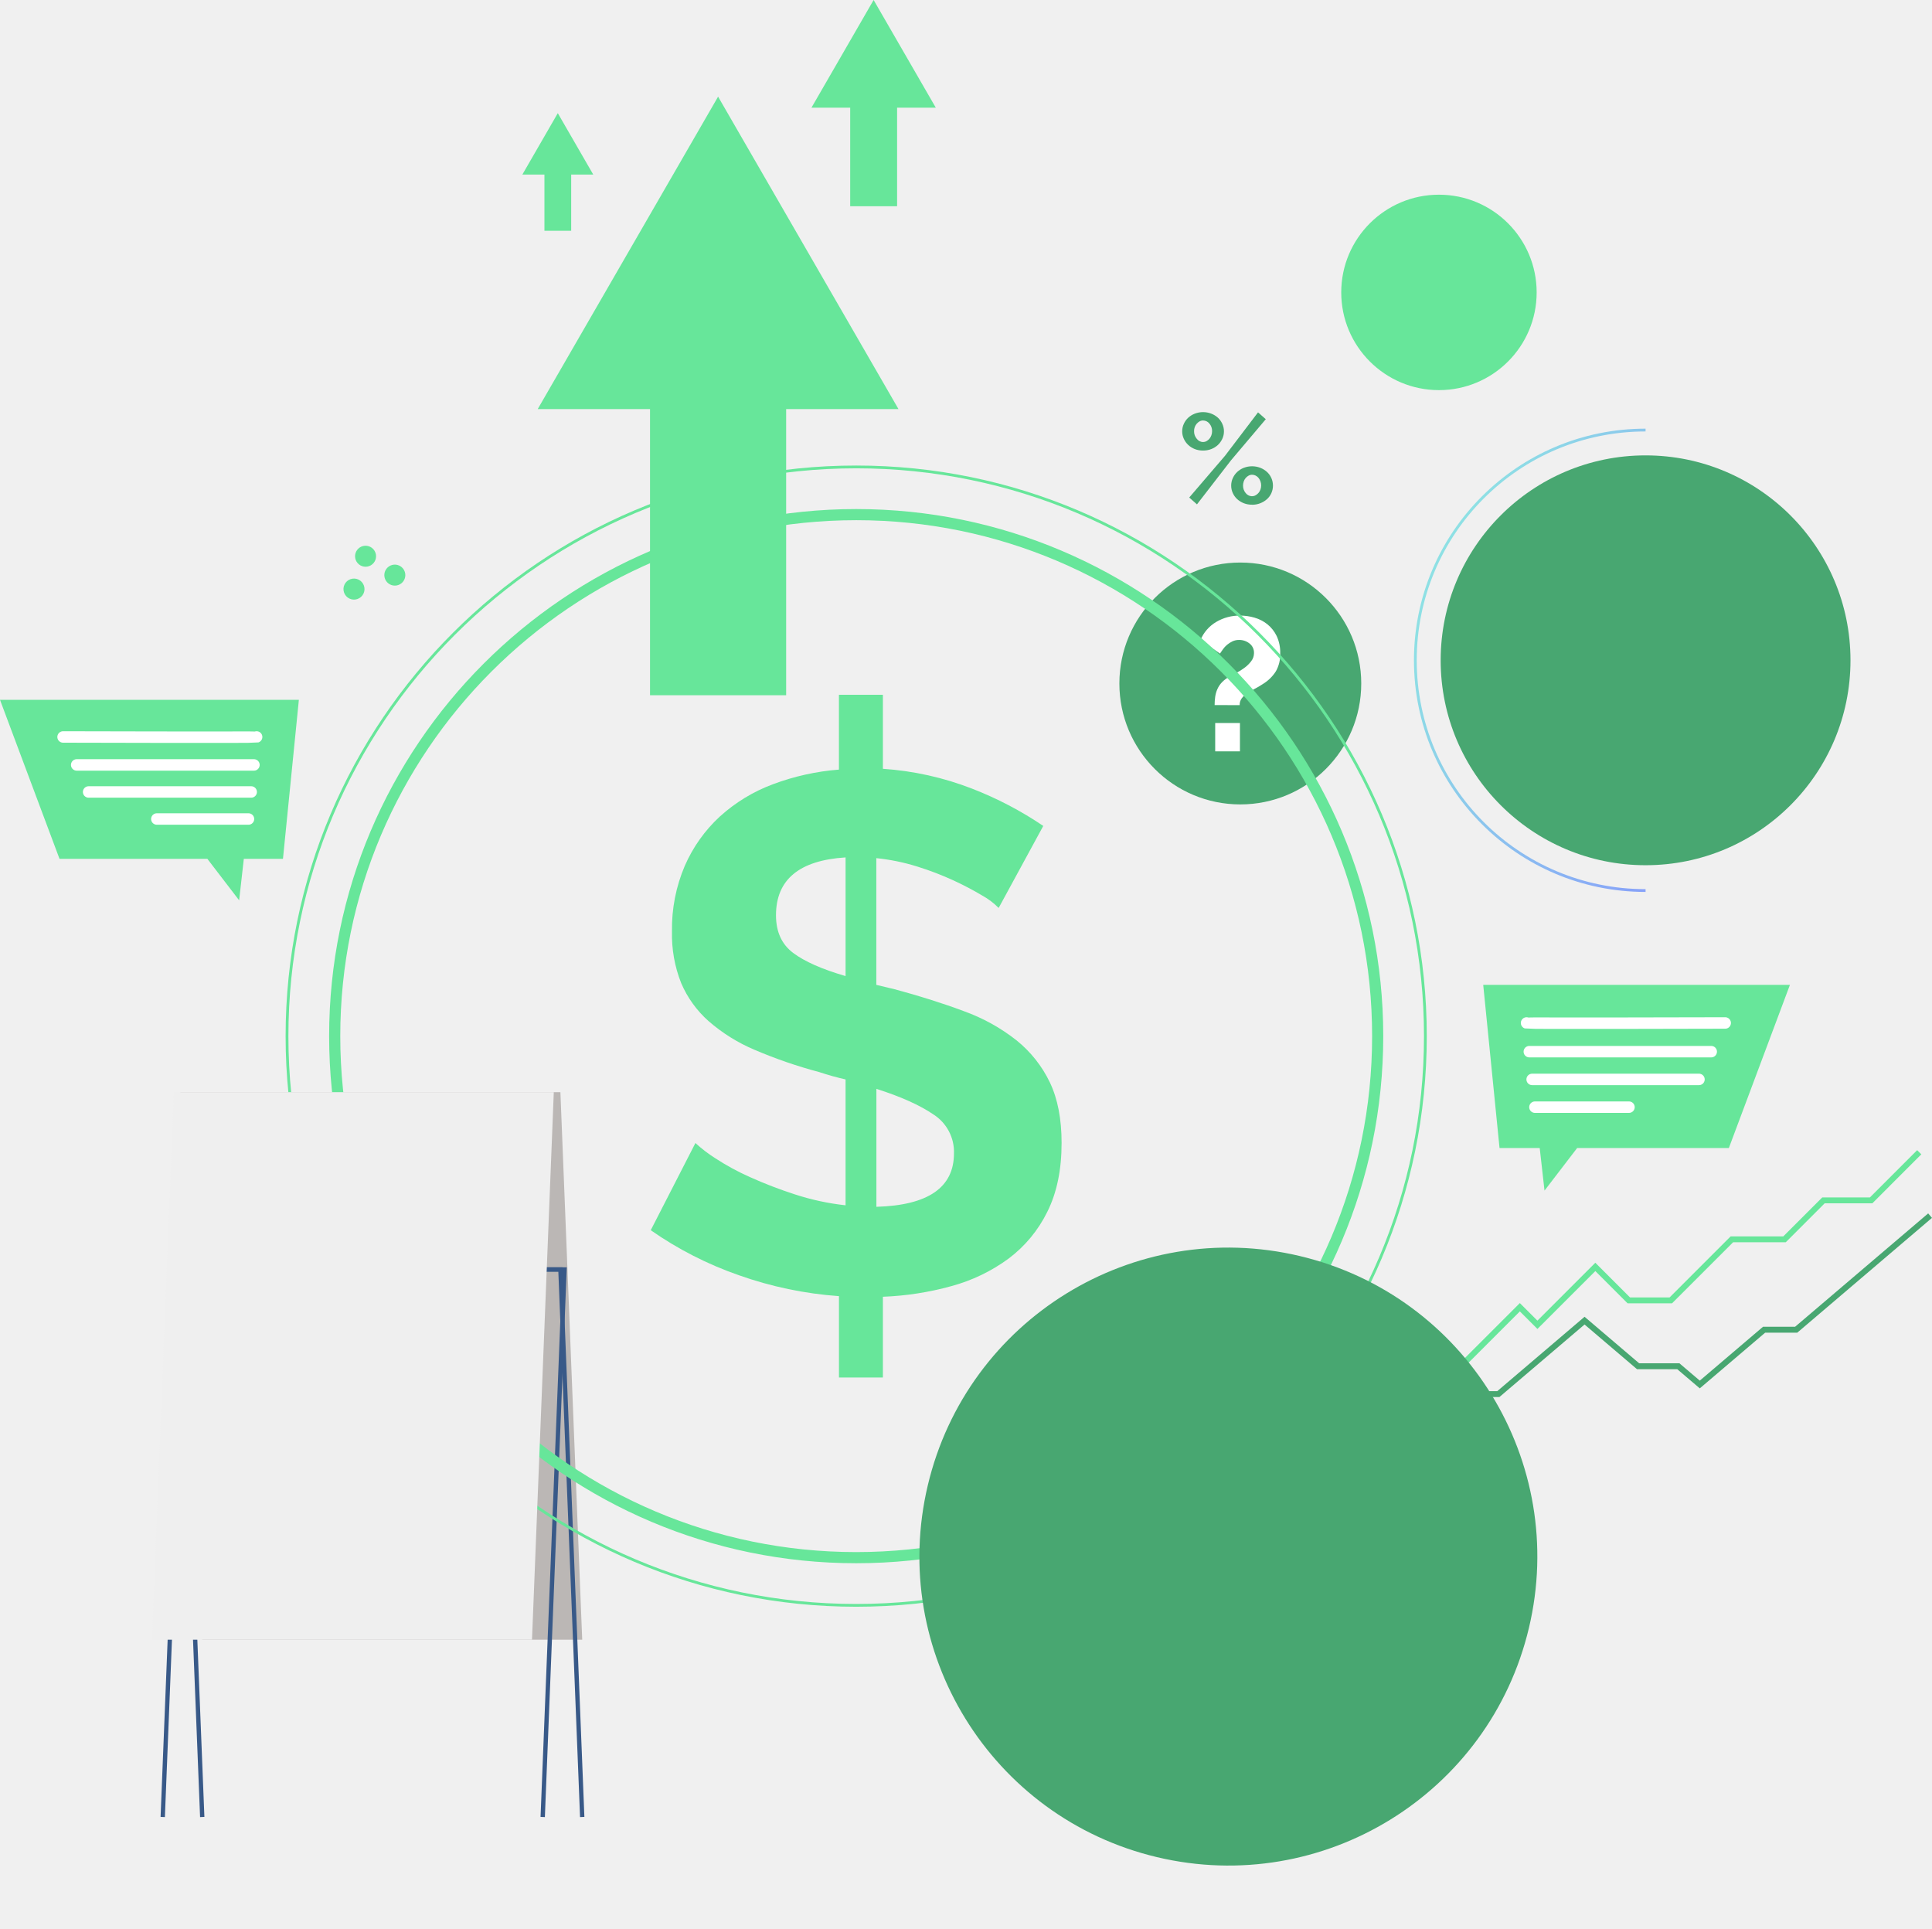
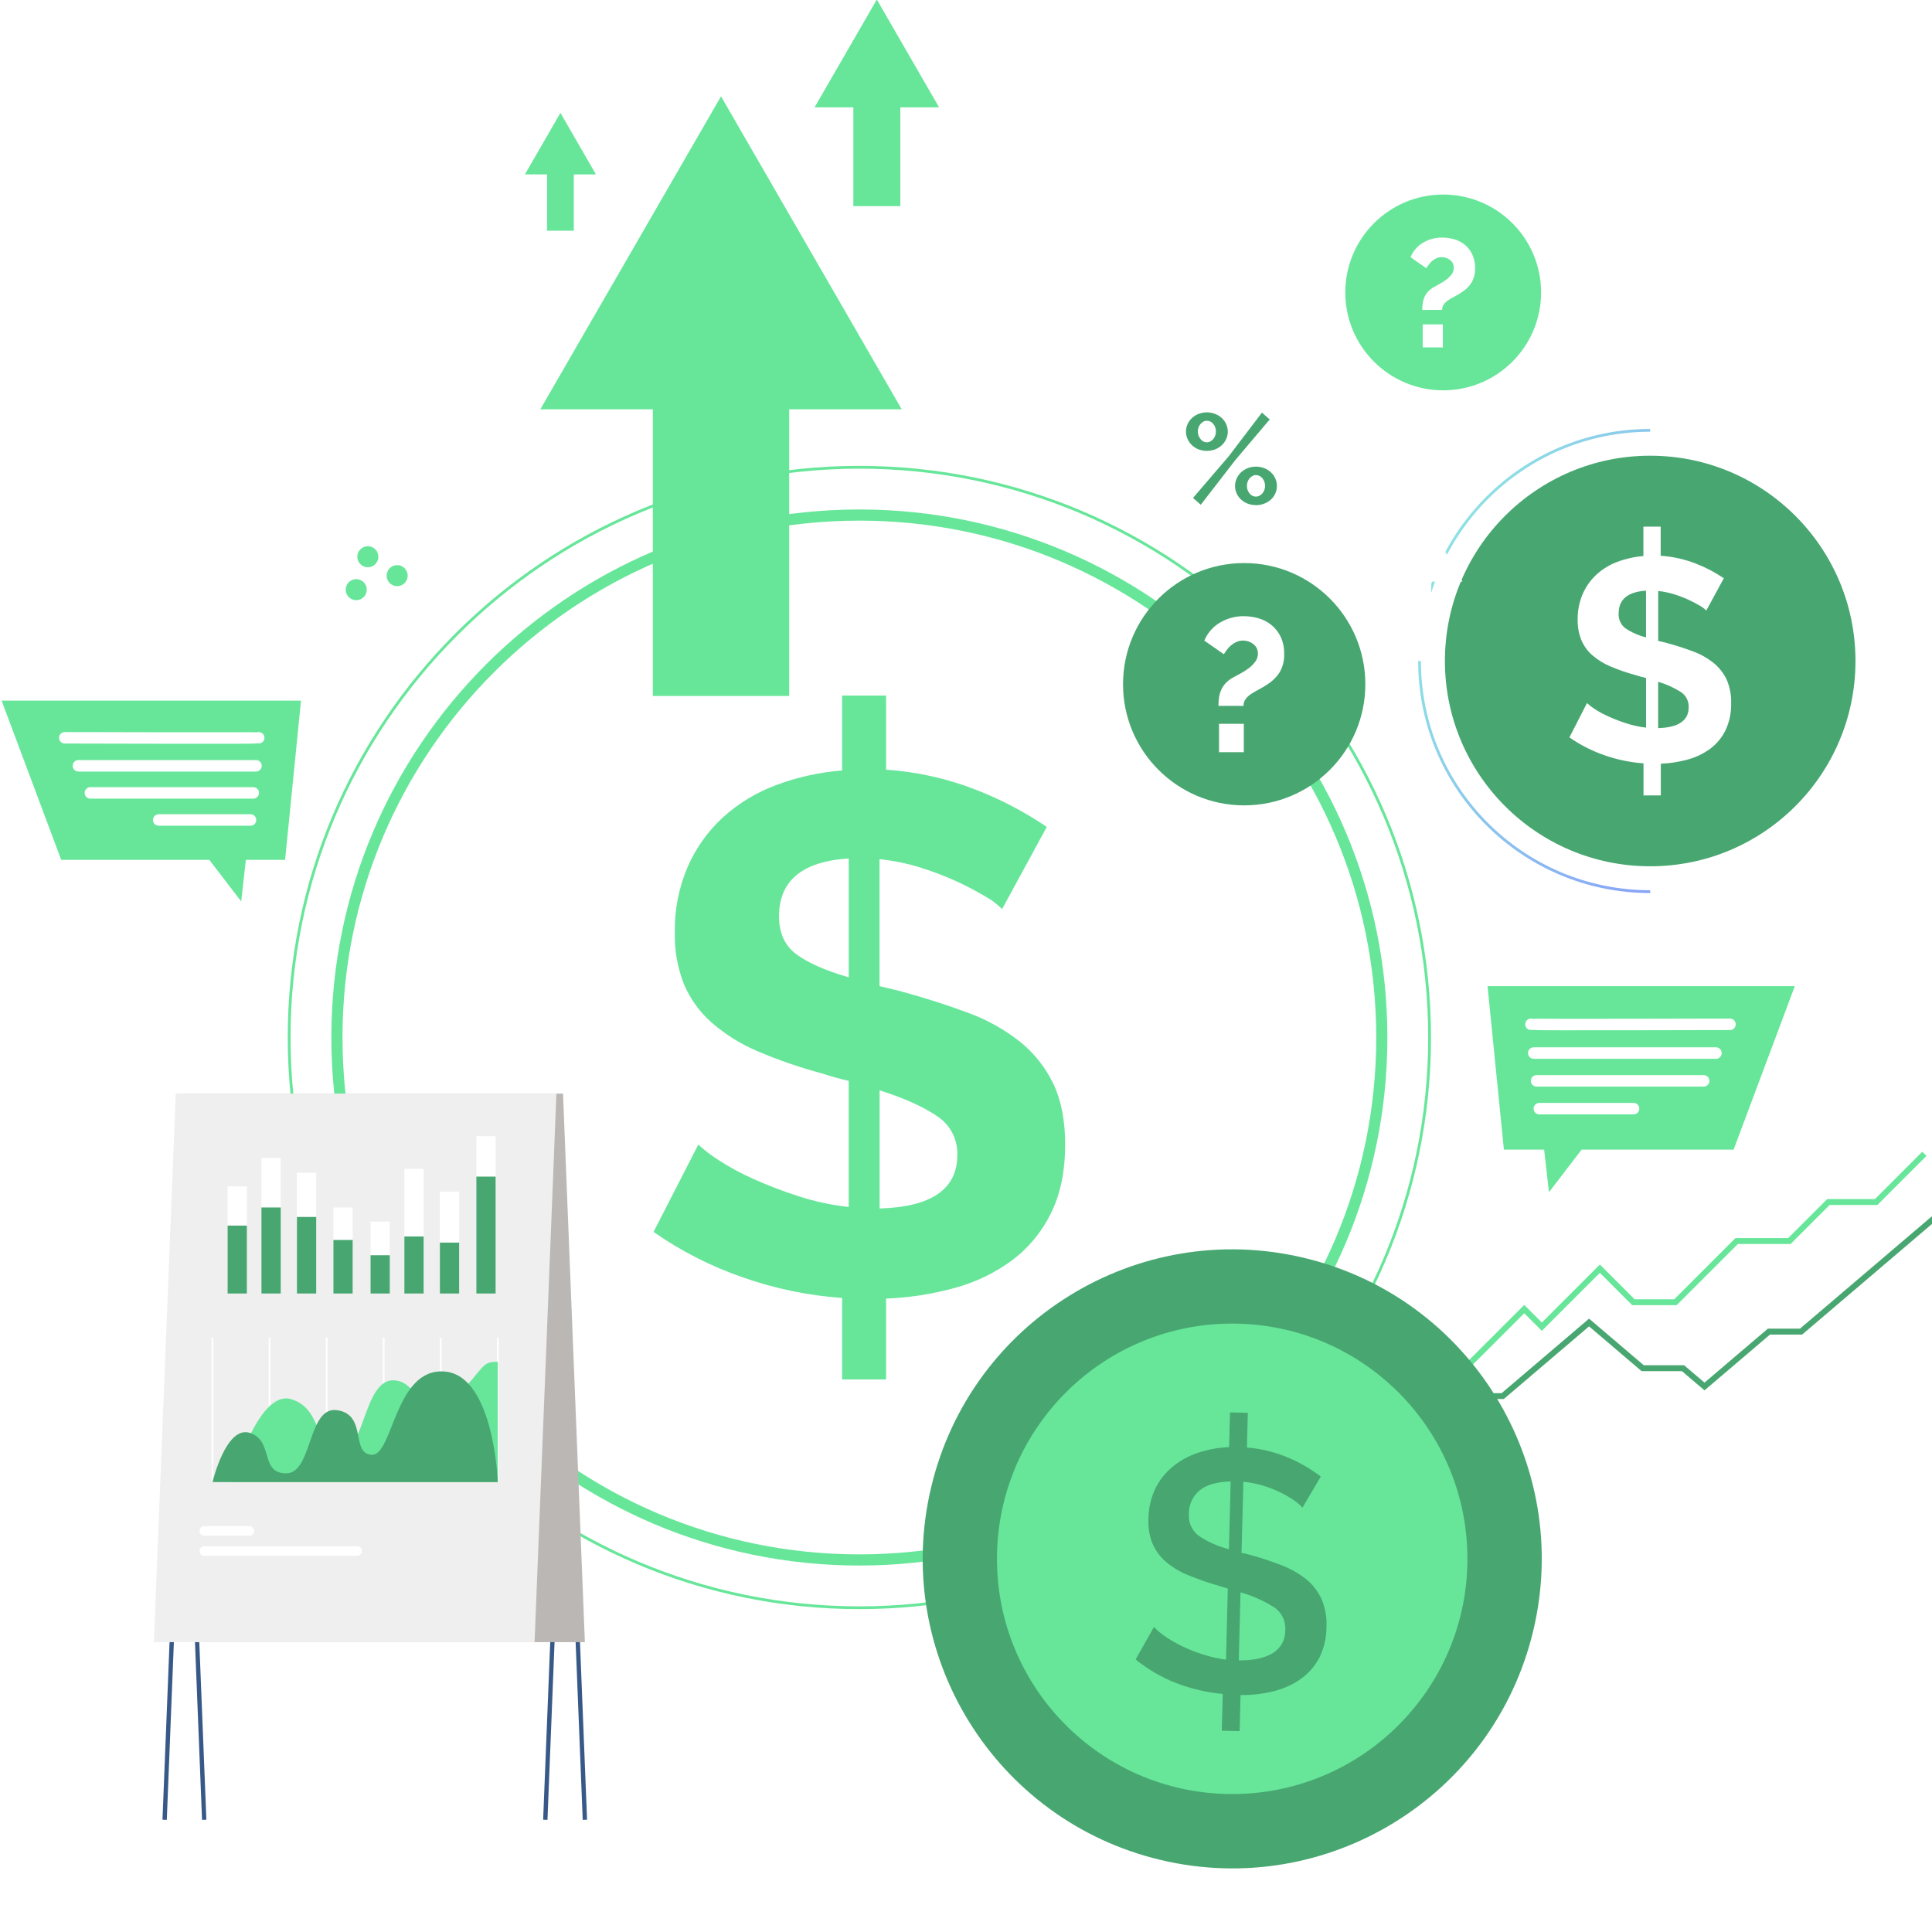
- <svg xmlns="http://www.w3.org/2000/svg" width="505.927" height="504.994" viewBox="0 0 505.927 504.994">
+ <svg xmlns="http://www.w3.org/2000/svg" width="505" height="505" viewBox="0 0 505 505">
  <defs>
-     <linearGradient id="a" x1="0.29" y1="0.126" x2="1.2" y2="0.944" gradientUnits="objectBoundingBox">
+     <linearGradient id="linear-gradient" x1="0.29" y1="0.126" x2="1.2" y2="0.944" gradientUnits="objectBoundingBox">
      <stop offset="0" stop-color="#8ee0e4" />
      <stop offset="1" stop-color="#879cfb" />
    </linearGradient>
+     <clipPath id="clip-timeline_illustration_svg">
+       <rect width="505" height="505" />
+     </clipPath>
  </defs>
-   <g transform="translate(-339.418 -5591.872)">
-     <path d="M1729.352,994.355h99.506l-5.712-143.375H1723.64Z" transform="translate(-1336.977 5026.877)" fill="#bbb7b5" />
-     <path d="M2556.249,995.815l-1-1.175,16.59-14.133h10.078l22.86-19.478,14.3,12.182h10.544l5.33,4.538,16.559-14.106h8.4l34.847-29.682,1,1.171-35.276,30.057h-8.406l-17.125,14.588-5.9-5.023h-10.544l-13.731-11.7-22.294,18.992H2572.41Z" transform="translate(-1850.415 4975.646)" fill="#48a771" />
-     <path d="M2554.875,949.569h-5.735v-1.542h5.093l8.612-8.612,6.259,6.259,14.956-14.952,4.6,4.6,15.166-15.162,9.087,9.087h10.357l15.989-15.993h13.793l10.192-10.192h12.48L2688.1,890.68l1.09,1.09L2676.362,904.6h-12.481l-10.192,10.2H2639.9l-15.993,15.989h-11.635l-8.448-8.448L2588.659,937.5l-4.6-4.6L2569.1,947.859l-6.259-6.263Z" transform="translate(-1846.642 5002.366)" fill="#67e69a" />
-     <path d="M1810.695,1114.824l-1.132-.046,5.689-142.786h-98.373l-5.689,142.832-1.129-.046L1715.8,970.86H1816.43Z" transform="translate(-1328.592 4952.864)" fill="#385988" />
-     <path d="M1827.347,1114.824l-5.689-142.832h-98.373l5.689,142.786-1.129.046L1722.11,970.86h100.635l5.735,143.918Z" transform="translate(-1336.032 4952.864)" fill="#385988" />
-     <path d="M196.608,362.594a2.751,2.751,0,1,1-1.393-1.582A2.755,2.755,0,0,1,196.608,362.594Z" transform="translate(241.143 5374.043)" fill="#67e69a" />
-     <path d="M216.638,375.514a2.751,2.751,0,1,1-1.393-1.582,2.755,2.755,0,0,1,1.393,1.582Z" transform="translate(228.777 5366.066)" fill="#67e69a" />
-     <path d="M188.69,385.069a2.755,2.755,0,1,1-3.5-1.71A2.755,2.755,0,0,1,188.69,385.069Z" transform="translate(246.032 5360.164)" fill="#67e69a" />
-     <path d="M777.735,403.9A31.668,31.668,0,1,1,746.07,372.24,31.669,31.669,0,0,1,777.735,403.9Z" transform="translate(-81.853 5366.937)" fill="#48a771" />
-     <path d="M773.632,431.966a15.262,15.262,0,0,1,.149-2.177,7.658,7.658,0,0,1,.57-2,6.244,6.244,0,0,1,1.213-1.806,7.954,7.954,0,0,1,2.078-1.53c.425-.233.995-.539,1.7-.918a17.116,17.116,0,0,0,2.078-1.308,8.646,8.646,0,0,0,1.756-1.706,3.442,3.442,0,0,0,.765-2.154,3.03,3.03,0,0,0-1.19-2.544,4.319,4.319,0,0,0-2.72-.918,4.029,4.029,0,0,0-1.756.383,6.861,6.861,0,0,0-1.385.891,5.869,5.869,0,0,0-1.064,1.148c-.3.429-.559.807-.792,1.148l-5.1-3.562a9.893,9.893,0,0,1,4.082-4.7,12,12,0,0,1,6.309-1.68,13.422,13.422,0,0,1,3.757.543,9.565,9.565,0,0,1,3.363,1.729,9.014,9.014,0,0,1,2.426,3.061,10.12,10.12,0,0,1,.937,4.549,8.938,8.938,0,0,1-1.148,4.725,10.475,10.475,0,0,1-3.443,3.34,21.936,21.936,0,0,1-2.1,1.236,19.8,19.8,0,0,0-1.955,1.148,5.621,5.621,0,0,0-1.435,1.335,2.92,2.92,0,0,0-.543,1.783Zm.149,12.117v-7.419h6.481v7.419Z" transform="translate(-116.143 5344.534)" fill="#fff" />
-     <g transform="translate(339.418 5775.129)">
-       <path d="M54.3,41.636H15.586L0,0H78.262L74.1,41.636H63.848L62.623,52.493Z" transform="translate(0 0)" fill="#67e69a" />
-       <path d="M500.629,201.41c-.426.139-50.689,0-50.689,0" transform="translate(-433.425 -191.689)" fill="none" stroke="#fff" stroke-linecap="round" stroke-miterlimit="10" stroke-width="3" />
-       <line x1="46.418" transform="translate(20.082 17.041)" fill="none" stroke="#fff" stroke-linecap="round" stroke-miterlimit="10" stroke-width="3" />
-       <line x1="42.571" transform="translate(23.209 24.123)" fill="none" stroke="#fff" stroke-linecap="round" stroke-miterlimit="10" stroke-width="3" />
-       <line x1="23.998" transform="translate(41.07 31.204)" fill="none" stroke="#fff" stroke-linecap="round" stroke-miterlimit="10" stroke-width="3" />
-     </g>
-     <path d="M311.542,611.671c-76.106,0-138.022-61.916-138.022-138.022S235.436,335.63,311.542,335.63s138.014,61.916,138.014,138.018S387.645,611.671,311.542,611.671Zm0-273.125c-74.5,0-135.107,60.607-135.107,135.1s60.607,135.107,135.107,135.107,135.1-60.607,135.1-135.107S386.045,338.545,311.542,338.545Z" transform="translate(252.088 5389.54)" fill="#67e69a" />
-     <path d="M293.15,604.672c-82.392,0-149.42-67.027-149.42-149.416S210.757,305.84,293.15,305.84s149.412,67.016,149.412,149.416S375.534,604.672,293.15,604.672Zm0-298.1c-81.987,0-148.689,66.7-148.689,148.685s66.71,148.689,148.689,148.689,148.685-66.7,148.685-148.689S375.133,306.571,293.15,306.571Z" transform="translate(270.48 5407.932)" fill="#67e69a" />
-     <path d="M484.754,518.573a18.866,18.866,0,0,0-4.316-3.26,80.393,80.393,0,0,0-7.48-3.933,78.136,78.136,0,0,0-9.5-3.642,54.478,54.478,0,0,0-10.74-2.208v33.183l4.794,1.148q9.967,2.678,18.128,5.739a48.948,48.948,0,0,1,13.808,7.652,31.754,31.754,0,0,1,8.727,11.026q3.061,6.431,3.061,15.824,0,10.556-3.738,18.032a34.089,34.089,0,0,1-10.166,12.274,45.216,45.216,0,0,1-14.963,7.193,78.235,78.235,0,0,1-17.932,2.782v21.142h-11.5v-21.3a99.592,99.592,0,0,1-26.181-5.467,94.644,94.644,0,0,1-23.109-11.8l11.7-22.826a37.254,37.254,0,0,0,5.272,4.029,63.867,63.867,0,0,0,9.014,4.89,113.3,113.3,0,0,0,11.7,4.507,65.454,65.454,0,0,0,13.334,2.877V563.475q-1.722-.384-3.443-.865t-3.443-1.052a124.264,124.264,0,0,1-16.976-5.85,44.8,44.8,0,0,1-11.987-7.48,27.975,27.975,0,0,1-7.212-10,34.53,34.53,0,0,1-2.4-13.521,41.932,41.932,0,0,1,3.359-17.167,38.458,38.458,0,0,1,9.2-12.928,42.958,42.958,0,0,1,13.9-8.44,63.087,63.087,0,0,1,17.263-3.826V462.76h11.509v19.375a79.2,79.2,0,0,1,23.3,5.177,93.554,93.554,0,0,1,18.7,9.783Zm-58.308,1.913q0,6.5,4.507,9.875t13.716,6.053V505.339q-18.223,1.152-18.223,15.155Zm46.608,62.341a11.645,11.645,0,0,0-5.356-10.166q-5.356-3.661-14.96-6.715V596.83Q473.05,596.252,473.054,582.827Z" transform="translate(116.179 5311.05)" fill="#67e69a" />
-     <path d="M1041.619,352.556A53.659,53.659,0,1,1,987.962,298.9a53.66,53.66,0,0,1,53.657,53.656Z" transform="translate(-217.619 5412.217)" fill="#48a771" />
-     <path d="M976.665,401.92a60.655,60.655,0,1,1-.008-121.31v.731a59.924,59.924,0,1,0,0,119.849Z" transform="translate(-206.321 5423.51)" fill="url(#a)" />
-     <path d="M762.861,279.365a5.808,5.808,0,0,1-2.162-.383,5.5,5.5,0,0,1-1.729-1.083,5.137,5.137,0,0,1-1.148-1.6,4.569,4.569,0,0,1-.432-1.974,4.618,4.618,0,0,1,.432-1.963,4.974,4.974,0,0,1,1.148-1.6,5.6,5.6,0,0,1,1.729-1.064,6.019,6.019,0,0,1,4.3,0,5.626,5.626,0,0,1,1.745,1.064,5.022,5.022,0,0,1,1.148,1.6,4.619,4.619,0,0,1,.432,1.963,4.57,4.57,0,0,1-.432,1.974,5.2,5.2,0,0,1-1.148,1.6A5.532,5.532,0,0,1,765,278.982a5.854,5.854,0,0,1-2.143.383Zm-3.627,12.3,9.374-10.935,8.643-11.367,2.028,1.794L770.2,281.89l-8.941,11.566Zm3.627-14.539a1.814,1.814,0,0,0,.911-.233,2.774,2.774,0,0,0,1.263-1.53,3.193,3.193,0,0,0,.184-1.079,2.946,2.946,0,0,0-.7-1.978,2.127,2.127,0,0,0-1.66-.815,1.833,1.833,0,0,0-.918.233,2.821,2.821,0,0,0-.746.612,2.853,2.853,0,0,0-.516.88,3.06,3.06,0,0,0-.18,1.067,3,3,0,0,0,.7,1.993,2.1,2.1,0,0,0,1.664.865Zm12.825,16.417a5.8,5.8,0,0,1-2.158-.383,5.67,5.67,0,0,1-1.729-1.064,4.971,4.971,0,0,1-1.148-1.58,4.733,4.733,0,0,1,0-3.952,5.134,5.134,0,0,1,1.148-1.6,5.5,5.5,0,0,1,1.729-1.083,6.06,6.06,0,0,1,4.32,0,5.713,5.713,0,0,1,1.745,1.083,4.793,4.793,0,0,1,1.148,1.6,4.89,4.89,0,0,1,0,3.952,4.66,4.66,0,0,1-1.148,1.58,5.891,5.891,0,0,1-1.745,1.064,5.809,5.809,0,0,1-2.162.4Zm0-2.227a1.816,1.816,0,0,0,.914-.233,2.779,2.779,0,0,0,.765-.612,2.82,2.82,0,0,0,.513-.884,3.2,3.2,0,0,0,0-2.177,3.242,3.242,0,0,0-.513-.9,2.357,2.357,0,0,0-.765-.6,2,2,0,0,0-.9-.214,1.813,1.813,0,0,0-.911.233,2.794,2.794,0,0,0-.765.616,2.719,2.719,0,0,0-.516.9,3.2,3.2,0,0,0-.184,1.079,2.95,2.95,0,0,0,.7,1.978,2.116,2.116,0,0,0,1.661.83Z" transform="translate(-108.395 5430.486)" fill="#48a771" />
-     <path d="M2062.659,370.619,2015.42,288.8l-47.24,81.819h29.414v74.928h35.646V370.619Z" transform="translate(-1487.956 5328.378)" fill="#67e69a" />
-     <path d="M2188.115,250.854l-16.279-28.194-16.276,28.194H2165.7v25.814h12.281V250.854Z" transform="translate(-1603.645 5369.212)" fill="#67e69a" />
-     <path d="M1012.255,146.067a25.587,25.587,0,1,1-25.587-25.587A25.587,25.587,0,0,1,1012.255,146.067Z" transform="translate(-270.438 5522.374)" fill="#67e69a" />
-     <path d="M80.893,0A80.893,80.893,0,1,1,0,80.893,80.893,80.893,0,0,1,80.893,0Z" transform="translate(563.692 6059.482) rotate(-76.64)" fill="#48a771" />
-     <path d="M1976.244,316.187l-9.282-16.077-9.282,16.077h5.781v14.722h7.005V316.187Z" transform="translate(-1481.474 5321.395)" fill="#67e69a" />
-     <path d="M1803.706,994.355H1704.2l5.712-143.375h99.5Z" transform="translate(-1324.974 5026.877)" fill="#efefef" />
-     <g transform="translate(727.826 5849.766)">
-       <path d="M14.793,42.727H4.272L0,0H80.314L64.32,42.727H24.591l-8.54,11.142Z" transform="translate(0)" fill="#67e69a" />
-       <path d="M449.94,201.41c.437.143,52.018,0,52.018,0" transform="translate(-438.591 -191.435)" fill="none" stroke="#fff" stroke-linecap="round" stroke-miterlimit="10" stroke-width="3" />
-       <line x2="47.635" transform="translate(12.071 17.488)" fill="none" stroke="#fff" stroke-linecap="round" stroke-miterlimit="10" stroke-width="3" />
-       <line x2="43.688" transform="translate(12.81 24.755)" fill="none" stroke="#fff" stroke-linecap="round" stroke-miterlimit="10" stroke-width="3" />
-       <line x2="24.627" transform="translate(13.541 32.021)" fill="none" stroke="#fff" stroke-linecap="round" stroke-miterlimit="10" stroke-width="3" />
+   <g id="timeline_illustration_svg" clip-path="url(#clip-timeline_illustration_svg)">
+     <rect width="505" height="505" fill="#fff" />
+     <g id="Group_6253" data-name="Group 6253" transform="translate(-339 -5592)">
+       <g id="Group_6090" data-name="Group 6090" transform="translate(339.418 5775.129)">
+         <path id="Union_9" data-name="Union 9" d="M54.3,41.636H15.586L0,0H78.262L74.1,41.636H63.848L62.623,52.493Z" transform="translate(0 0)" fill="#67e69a" />
+         <path id="Path_3845" data-name="Path 3845" d="M500.629,201.41c-.426.139-50.689,0-50.689,0" transform="translate(-433.425 -191.689)" fill="none" stroke="#fff" stroke-linecap="round" stroke-miterlimit="10" stroke-width="3" />
+         <line id="Line_69" data-name="Line 69" x1="46.418" transform="translate(20.082 17.041)" fill="none" stroke="#fff" stroke-linecap="round" stroke-miterlimit="10" stroke-width="3" />
+         <line id="Line_70" data-name="Line 70" x1="42.571" transform="translate(23.209 24.123)" fill="none" stroke="#fff" stroke-linecap="round" stroke-miterlimit="10" stroke-width="3" />
+         <line id="Line_71" data-name="Line 71" x1="23.998" transform="translate(41.07 31.204)" fill="none" stroke="#fff" stroke-linecap="round" stroke-miterlimit="10" stroke-width="3" />
+       </g>
+       <path id="Path_3880" data-name="Path 3880" d="M311.542,611.671c-76.106,0-138.022-61.916-138.022-138.022S235.436,335.63,311.542,335.63s138.014,61.916,138.014,138.018S387.645,611.671,311.542,611.671Zm0-273.125c-74.5,0-135.107,60.607-135.107,135.1s60.607,135.107,135.107,135.107,135.1-60.607,135.1-135.107S386.045,338.545,311.542,338.545Z" transform="translate(252.088 5389.54)" fill="#67e69a" />
+       <path id="Path_3881" data-name="Path 3881" d="M293.15,604.672c-82.392,0-149.42-67.027-149.42-149.416S210.757,305.84,293.15,305.84s149.412,67.016,149.412,149.416S375.534,604.672,293.15,604.672Zm0-298.1c-81.987,0-148.689,66.7-148.689,148.685s66.71,148.689,148.689,148.689,148.685-66.7,148.685-148.689S375.133,306.571,293.15,306.571Z" transform="translate(270.48 5407.932)" fill="#67e69a" />
+       <path id="Path_3882" data-name="Path 3882" d="M484.754,518.573a18.866,18.866,0,0,0-4.316-3.26,80.393,80.393,0,0,0-7.48-3.933,78.136,78.136,0,0,0-9.5-3.642,54.478,54.478,0,0,0-10.74-2.208v33.183l4.794,1.148q9.967,2.678,18.128,5.739a48.948,48.948,0,0,1,13.808,7.652,31.754,31.754,0,0,1,8.727,11.026q3.061,6.431,3.061,15.824,0,10.556-3.738,18.032a34.089,34.089,0,0,1-10.166,12.274,45.216,45.216,0,0,1-14.963,7.193,78.235,78.235,0,0,1-17.932,2.782v21.142h-11.5v-21.3a99.592,99.592,0,0,1-26.181-5.467,94.644,94.644,0,0,1-23.109-11.8l11.7-22.826a37.254,37.254,0,0,0,5.272,4.029,63.867,63.867,0,0,0,9.014,4.89,113.3,113.3,0,0,0,11.7,4.507,65.454,65.454,0,0,0,13.334,2.877V563.475q-1.722-.384-3.443-.865t-3.443-1.052a124.264,124.264,0,0,1-16.976-5.85,44.8,44.8,0,0,1-11.987-7.48,27.975,27.975,0,0,1-7.212-10,34.53,34.53,0,0,1-2.4-13.521,41.932,41.932,0,0,1,3.359-17.167,38.458,38.458,0,0,1,9.2-12.928,42.958,42.958,0,0,1,13.9-8.44,63.087,63.087,0,0,1,17.263-3.826V462.76h11.509v19.375a79.2,79.2,0,0,1,23.3,5.177,93.554,93.554,0,0,1,18.7,9.783Zm-58.308,1.913q0,6.5,4.507,9.875t13.716,6.053V505.339q-18.223,1.152-18.223,15.155Zm46.608,62.341a11.645,11.645,0,0,0-5.356-10.166q-5.356-3.661-14.96-6.715V596.83Q473.05,596.252,473.054,582.827Z" transform="translate(116.179 5311.05)" fill="#67e69a" />
+       <path id="Path_3883" data-name="Path 3883" d="M777.735,403.9A31.668,31.668,0,1,1,746.07,372.24,31.669,31.669,0,0,1,777.735,403.9Z" transform="translate(-81.853 5366.937)" fill="#48a771" />
+       <path id="Path_3884" data-name="Path 3884" d="M773.632,431.966a15.262,15.262,0,0,1,.149-2.177,7.658,7.658,0,0,1,.57-2,6.244,6.244,0,0,1,1.213-1.806,7.954,7.954,0,0,1,2.078-1.53c.425-.233.995-.539,1.7-.918a17.116,17.116,0,0,0,2.078-1.308,8.646,8.646,0,0,0,1.756-1.706,3.442,3.442,0,0,0,.765-2.154,3.03,3.03,0,0,0-1.19-2.544,4.319,4.319,0,0,0-2.72-.918,4.029,4.029,0,0,0-1.756.383,6.861,6.861,0,0,0-1.385.891,5.869,5.869,0,0,0-1.064,1.148c-.3.429-.559.807-.792,1.148l-5.1-3.562a9.893,9.893,0,0,1,4.082-4.7,12,12,0,0,1,6.309-1.68,13.422,13.422,0,0,1,3.757.543,9.565,9.565,0,0,1,3.363,1.729,9.014,9.014,0,0,1,2.426,3.061,10.12,10.12,0,0,1,.937,4.549,8.938,8.938,0,0,1-1.148,4.725,10.475,10.475,0,0,1-3.443,3.34,21.936,21.936,0,0,1-2.1,1.236,19.8,19.8,0,0,0-1.955,1.148,5.621,5.621,0,0,0-1.435,1.335,2.92,2.92,0,0,0-.543,1.783Zm.149,12.117v-7.419h6.481v7.419Z" transform="translate(-116.143 5344.534)" fill="#fff" />
+       <path id="Path_3885" data-name="Path 3885" d="M1041.619,352.556A53.659,53.659,0,1,1,987.962,298.9a53.66,53.66,0,0,1,53.657,53.656Z" transform="translate(-217.619 5412.217)" fill="#48a771" />
+       <path id="Path_3886" data-name="Path 3886" d="M976.665,401.92a60.655,60.655,0,1,1-.008-121.31v.731a59.924,59.924,0,1,0,0,119.849Z" transform="translate(-206.321 5423.51)" fill="url(#linear-gradient)" />
+       <path id="Path_3887" data-name="Path 3887" d="M1055.143,369.291a7.385,7.385,0,0,0-1.7-1.282,30.815,30.815,0,0,0-2.938-1.53,29.785,29.785,0,0,0-3.73-1.431,21.342,21.342,0,0,0-4.209-.868v13.039l1.886.452q3.914,1.056,7.12,2.261a19.28,19.28,0,0,1,5.425,3.015,12.531,12.531,0,0,1,3.443,4.331,14.491,14.491,0,0,1,1.2,6.217,15.686,15.686,0,0,1-1.469,7.086,13.39,13.39,0,0,1-3.99,4.821,17.75,17.75,0,0,1-5.881,2.827,30.746,30.746,0,0,1-7.047,1.094v8.287h-4.518V409.23a39.242,39.242,0,0,1-10.288-2.146,37.3,37.3,0,0,1-9.079-4.637l4.591-8.968a14.392,14.392,0,0,0,2.074,1.584,24.9,24.9,0,0,0,3.543,1.913,43.659,43.659,0,0,0,4.591,1.771,25.9,25.9,0,0,0,5.238,1.148v-12.97c-.452-.1-.9-.214-1.358-.341s-.9-.264-1.354-.413a48.449,48.449,0,0,1-6.669-2.3,17.55,17.55,0,0,1-4.71-2.938,10.984,10.984,0,0,1-2.827-3.922,13.559,13.559,0,0,1-.964-5.307,16.474,16.474,0,0,1,1.316-6.745,15.119,15.119,0,0,1,3.619-5.085,16.779,16.779,0,0,1,5.463-3.317,24.834,24.834,0,0,1,6.783-1.507V347.36h4.518v7.61a31.134,31.134,0,0,1,9.159,2.035,36.58,36.58,0,0,1,7.346,3.845Zm-22.91.765a4.535,4.535,0,0,0,1.771,3.88,17.338,17.338,0,0,0,5.387,2.372V364.1q-7.155.436-7.155,5.942Zm18.311,24.486a4.568,4.568,0,0,0-2.108-3.994,23.327,23.327,0,0,0-5.88-2.636v12.109q7.989-.21,7.989-5.486Z" transform="translate(-270.142 5382.298)" fill="#fff" />
+       <path id="Path_3901" data-name="Path 3901" d="M2556.249,995.815l-1-1.175,16.59-14.133h10.078l22.86-19.478,14.3,12.182h10.544l5.33,4.538,16.559-14.106h8.4l34.847-29.682,1,1.171-35.276,30.057h-8.406l-17.125,14.588-5.9-5.023h-10.544l-13.731-11.7-22.294,18.992H2572.41Z" transform="translate(-1850.415 4975.646)" fill="#48a771" />
+       <path id="Path_3902" data-name="Path 3902" d="M2554.875,949.569h-5.735v-1.542h5.093l8.612-8.612,6.259,6.259,14.956-14.952,4.6,4.6,15.166-15.162,9.087,9.087h10.357l15.989-15.993h13.793l10.192-10.192h12.48L2688.1,890.68l1.09,1.09L2676.362,904.6h-12.481l-10.192,10.2H2639.9l-15.993,15.989h-11.635l-8.448-8.448L2588.659,937.5l-4.6-4.6L2569.1,947.859l-6.259-6.263Z" transform="translate(-1846.642 5002.366)" fill="#67e69a" />
+       <path id="Path_3903" data-name="Path 3903" d="M762.861,279.365a5.808,5.808,0,0,1-2.162-.383,5.5,5.5,0,0,1-1.729-1.083,5.137,5.137,0,0,1-1.148-1.6,4.569,4.569,0,0,1-.432-1.974,4.618,4.618,0,0,1,.432-1.963,4.974,4.974,0,0,1,1.148-1.6,5.6,5.6,0,0,1,1.729-1.064,6.019,6.019,0,0,1,4.3,0,5.626,5.626,0,0,1,1.745,1.064,5.022,5.022,0,0,1,1.148,1.6,4.619,4.619,0,0,1,.432,1.963,4.57,4.57,0,0,1-.432,1.974,5.2,5.2,0,0,1-1.148,1.6A5.532,5.532,0,0,1,765,278.982a5.854,5.854,0,0,1-2.143.383Zm-3.627,12.3,9.374-10.935,8.643-11.367,2.028,1.794L770.2,281.89l-8.941,11.566Zm3.627-14.539a1.814,1.814,0,0,0,.911-.233,2.774,2.774,0,0,0,1.263-1.53,3.193,3.193,0,0,0,.184-1.079,2.946,2.946,0,0,0-.7-1.978,2.127,2.127,0,0,0-1.66-.815,1.833,1.833,0,0,0-.918.233,2.821,2.821,0,0,0-.746.612,2.853,2.853,0,0,0-.516.88,3.06,3.06,0,0,0-.18,1.067,3,3,0,0,0,.7,1.993,2.1,2.1,0,0,0,1.664.865Zm12.825,16.417a5.8,5.8,0,0,1-2.158-.383,5.67,5.67,0,0,1-1.729-1.064,4.971,4.971,0,0,1-1.148-1.58,4.733,4.733,0,0,1,0-3.952,5.134,5.134,0,0,1,1.148-1.6,5.5,5.5,0,0,1,1.729-1.083,6.06,6.06,0,0,1,4.32,0,5.713,5.713,0,0,1,1.745,1.083,4.793,4.793,0,0,1,1.148,1.6,4.89,4.89,0,0,1,0,3.952,4.66,4.66,0,0,1-1.148,1.58,5.891,5.891,0,0,1-1.745,1.064,5.809,5.809,0,0,1-2.162.4Zm0-2.227a1.816,1.816,0,0,0,.914-.233,2.779,2.779,0,0,0,.765-.612,2.82,2.82,0,0,0,.513-.884,3.2,3.2,0,0,0,0-2.177,3.242,3.242,0,0,0-.513-.9,2.357,2.357,0,0,0-.765-.6,2,2,0,0,0-.9-.214,1.813,1.813,0,0,0-.911.233,2.794,2.794,0,0,0-.765.616,2.719,2.719,0,0,0-.516.9,3.2,3.2,0,0,0-.184,1.079,2.95,2.95,0,0,0,.7,1.978,2.116,2.116,0,0,0,1.661.83Z" transform="translate(-108.395 5430.486)" fill="#48a771" />
+       <path id="Path_3908" data-name="Path 3908" d="M2062.659,370.619,2015.42,288.8l-47.24,81.819h29.414v74.928h35.646V370.619Z" transform="translate(-1487.956 5328.378)" fill="#67e69a" />
+       <path id="Path_3910" data-name="Path 3910" d="M2188.115,250.854l-16.279-28.194-16.276,28.194H2165.7v25.814h12.281V250.854Z" transform="translate(-1603.645 5369.212)" fill="#67e69a" />
+       <path id="Path_3913" data-name="Path 3913" d="M1012.255,146.067a25.587,25.587,0,1,1-25.587-25.587A25.587,25.587,0,0,1,1012.255,146.067Z" transform="translate(-270.438 5522.374)" fill="#67e69a" />
+       <path id="Path_3914" data-name="Path 3914" d="M977.114,147.948a12.537,12.537,0,0,1,.118-1.762,6.161,6.161,0,0,1,.46-1.617,4.767,4.767,0,0,1,.986-1.46,6.271,6.271,0,0,1,1.67-1.236l1.315-.736a16.419,16.419,0,0,0,1.683-1.065,7.444,7.444,0,0,0,1.42-1.381,2.827,2.827,0,0,0,.592-1.736,2.459,2.459,0,0,0-.96-2.064,3.511,3.511,0,0,0-2.2-.736,3.262,3.262,0,0,0-1.42.3,5.4,5.4,0,0,0-1.118.71,5.269,5.269,0,0,0-.855.947c-.25.342-.46.657-.644.92l-4.115-2.88a8.007,8.007,0,0,1,3.3-3.8,9.625,9.625,0,0,1,5.088-1.315,11.011,11.011,0,0,1,3.038.434,7.89,7.89,0,0,1,2.722,1.407,7.4,7.4,0,0,1,1.959,2.472,8.237,8.237,0,0,1,.762,3.682,7.168,7.168,0,0,1-.947,3.813,8.4,8.4,0,0,1-2.774,2.63,16.33,16.33,0,0,1-1.7,1,17.3,17.3,0,0,0-1.578.921,4.368,4.368,0,0,0-1.157,1.078,2.34,2.34,0,0,0-.447,1.446Zm.118,9.783v-6h5.259v6Z" transform="translate(-266.354 5525.07)" fill="#fff" />
+       <path id="Path_3915" data-name="Path 3915" d="M2642.548,319.118l-13.082-22.668-13.1,22.668h8.153V339.88h9.874V319.118Z" transform="translate(-1921.283 5424.902)" fill="#fff" />
+       <path id="Path_3954" data-name="Path 3954" d="M80.893,0A80.893,80.893,0,1,1,0,80.893,80.893,80.893,0,0,1,80.893,0Z" transform="translate(563.692 6059.482) rotate(-76.64)" fill="#48a771" />
+       <path id="Path_3918" data-name="Path 3918" d="M628.276,952.768a61.483,61.483,0,1,1,60.94,62.023A61.483,61.483,0,0,1,628.276,952.768Z" transform="translate(-28.678 5046.144)" fill="#67e69a" />
+       <path id="Path_3919" data-name="Path 3919" d="M766.616,977.4a12.315,12.315,0,0,0-2.33-1.993,27.242,27.242,0,0,0-3.585-2.066,29.6,29.6,0,0,0-4.492-1.733,26.166,26.166,0,0,0-5.047-.979l-.474,18.579,1.7.383a79.762,79.762,0,0,1,8.685,2.827,25.033,25.033,0,0,1,6.5,3.669,14.229,14.229,0,0,1,4.017,5.192,16.357,16.357,0,0,1,1.293,7.354,17.77,17.77,0,0,1-1.913,8.08,15.845,15.845,0,0,1-4.855,5.49,21.206,21.206,0,0,1-7.086,3.187,34.177,34.177,0,0,1-8.6.991l-.241,9.427-4.668-.119.245-9.607a45.151,45.151,0,0,1-12.243-2.873A38.646,38.646,0,0,1,723,1017.061l4.8-8.5a15.984,15.984,0,0,0,2.812,2.406,33.025,33.025,0,0,0,4.335,2.537,40.79,40.79,0,0,0,5.467,2.2,35.41,35.41,0,0,0,6.21,1.416l.471-18.583c-.356-.126-.727-.241-1.113-.34a11.2,11.2,0,0,1-1.113-.344A76.317,76.317,0,0,1,736.632,995a20.847,20.847,0,0,1-5.793-3.516,13.26,13.26,0,0,1-3.443-4.714,15.293,15.293,0,0,1-1.048-6.451,18.994,18.994,0,0,1,1.726-7.771,17.141,17.141,0,0,1,4.492-5.77,20.449,20.449,0,0,1,6.607-3.692,30.307,30.307,0,0,1,8.256-1.53l.233-9.068,4.668.119-.233,9.068a34.624,34.624,0,0,1,10.713,2.609,38.863,38.863,0,0,1,8.586,4.974Zm-29.682,1.576a6.528,6.528,0,0,0,2.506,5.739,25.137,25.137,0,0,0,7.946,3.524l.452-17.684q-5.479.134-8.142,2.353a7.8,7.8,0,0,0-2.778,6.068Zm25.183,30.466a6.642,6.642,0,0,0-2.988-6.052,33.714,33.714,0,0,0-8.708-3.86l-.452,17.776q5.739.057,8.9-1.913a6.719,6.719,0,0,0,3.237-5.95Z" transform="translate(-87.162 5008.69)" fill="#48a771" />
+       <path id="Path_3897" data-name="Path 3897" d="M1810.695,1114.824l-1.132-.046,5.689-142.786h-98.373l-5.689,142.832-1.129-.046L1715.8,970.86H1816.43Z" transform="translate(-1328.592 4952.864)" fill="#385988" />
+       <path id="Path_3898" data-name="Path 3898" d="M1827.347,1114.824l-5.689-142.832h-98.373l5.689,142.786-1.129.046L1722.11,970.86h100.635l5.735,143.918Z" transform="translate(-1336.032 4952.864)" fill="#385988" />
+       <path id="Path_3899" data-name="Path 3899" d="M1729.352,994.355h99.506l-5.712-143.375H1723.64Z" transform="translate(-1336.977 5026.877)" fill="#bbb7b5" />
+       <path id="Path_3909" data-name="Path 3909" d="M1976.244,316.187l-9.282-16.077-9.282,16.077h5.781v14.722h7.005V316.187Z" transform="translate(-1481.474 5321.395)" fill="#67e69a" />
+       <path id="Path_3890" data-name="Path 3890" d="M196.608,362.594a2.751,2.751,0,1,1-1.393-1.582A2.755,2.755,0,0,1,196.608,362.594Z" transform="translate(241.143 5374.043)" fill="#67e69a" />
+       <path id="Path_3891" data-name="Path 3891" d="M216.638,375.514a2.751,2.751,0,1,1-1.393-1.582,2.755,2.755,0,0,1,1.393,1.582Z" transform="translate(228.777 5366.066)" fill="#67e69a" />
+       <path id="Path_3892" data-name="Path 3892" d="M188.69,385.069a2.755,2.755,0,1,1-3.5-1.71A2.755,2.755,0,0,1,188.69,385.069Z" transform="translate(246.032 5360.164)" fill="#67e69a" />
+       <path id="Path_3900" data-name="Path 3900" d="M1803.706,994.355H1704.2l5.712-143.375h99.5Z" transform="translate(-1324.974 5026.877)" fill="#efefef" />
+       <rect id="Rectangle_717" data-name="Rectangle 717" width="5.039" height="27.999" transform="translate(398.493 5902.11)" fill="#fff" />
+       <rect id="Rectangle_718" data-name="Rectangle 718" width="5.039" height="35.463" transform="translate(407.339 5894.649)" fill="#fff" />
+       <rect id="Rectangle_719" data-name="Rectangle 719" width="5.035" height="31.557" transform="translate(416.617 5898.552)" fill="#fff" />
+       <rect id="Rectangle_720" data-name="Rectangle 720" width="5.035" height="22.489" transform="translate(426.15 5907.619)" fill="#fff" />
+       <rect id="Rectangle_721" data-name="Rectangle 721" width="5.035" height="18.782" transform="translate(435.857 5911.327)" fill="#fff" />
+       <rect id="Rectangle_722" data-name="Rectangle 722" width="5.035" height="32.601" transform="translate(444.7 5897.507)" fill="#fff" />
+       <rect id="Rectangle_723" data-name="Rectangle 723" width="5.035" height="26.621" transform="translate(453.981 5903.487)" fill="#fff" />
+       <rect id="Rectangle_724" data-name="Rectangle 724" width="5.035" height="41.125" transform="translate(463.516 5888.983)" fill="#fff" />
+       <rect id="Rectangle_725" data-name="Rectangle 725" width="5.039" height="17.756" transform="translate(398.493 5912.353)" fill="#48a771" />
+       <rect id="Rectangle_726" data-name="Rectangle 726" width="5.039" height="22.489" transform="translate(407.339 5907.619)" fill="#48a771" />
+       <rect id="Rectangle_727" data-name="Rectangle 727" width="5.035" height="20.014" transform="translate(416.617 5910.095)" fill="#48a771" />
+       <rect id="Rectangle_728" data-name="Rectangle 728" width="5.035" height="13.999" transform="translate(426.15 5916.109)" fill="#48a771" />
+       <rect id="Rectangle_729" data-name="Rectangle 729" width="5.035" height="10.009" transform="translate(435.857 5920.1)" fill="#48a771" />
+       <rect id="Rectangle_730" data-name="Rectangle 730" width="5.035" height="14.914" transform="translate(444.7 5915.195)" fill="#48a771" />
+       <rect id="Rectangle_731" data-name="Rectangle 731" width="5.035" height="13.311" transform="translate(453.981 5916.798)" fill="#48a771" />
+       <rect id="Rectangle_732" data-name="Rectangle 732" width="5.035" height="30.562" transform="translate(463.516 5899.547)" fill="#48a771" />
+       <rect id="Rectangle_733" data-name="Rectangle 733" width="0.459" height="37.77" transform="translate(394.315 5941.625)" fill="#fff" />
+       <rect id="Rectangle_734" data-name="Rectangle 734" width="0.459" height="37.77" transform="translate(409.233 5941.625)" fill="#fff" />
+       <rect id="Rectangle_735" data-name="Rectangle 735" width="0.459" height="37.77" transform="translate(424.146 5941.625)" fill="#fff" />
+       <rect id="Rectangle_736" data-name="Rectangle 736" width="0.459" height="37.77" transform="translate(439.064 5941.625)" fill="#fff" />
+       <rect id="Rectangle_737" data-name="Rectangle 737" width="0.459" height="37.77" transform="translate(453.977 5941.625)" fill="#fff" />
+       <rect id="Rectangle_738" data-name="Rectangle 738" width="0.459" height="37.77" transform="translate(468.891 5941.625)" fill="#fff" />
+       <path id="Path_3904" data-name="Path 3904" d="M105.89,949.362s6.634-24.249,15.335-21.678,5.915,13.751,13.081,13.751c6.026,0,6.03-18.889,13.731-18.675s7.025,14.191,15.633,5.207,7.189-10.047,11.608-10.047v31.442Z" transform="translate(293.843 5030.034)" fill="#67e69a" />
+       <path id="Path_3905" data-name="Path 3905" d="M92.33,953.416s3.551-14.96,9.821-12.84,2.491,10.556,9.446,10.556,5.529-17.737,13.391-16.5,3.378,11.363,8.964,11.65,6-22.715,18.981-21.77,13.984,28.9,13.984,28.9Z" transform="translate(302.214 5025.979)" fill="#48a771" />
+       <path id="Path_3906" data-name="Path 3906" d="M124.651,1046.428H84.681a1.247,1.247,0,0,1-1.251-1.251h0a1.247,1.247,0,0,1,1.251-1.247h39.97a1.247,1.247,0,0,1,1.251,1.247h0a1.247,1.247,0,0,1-1.251,1.251Z" transform="translate(307.71 4952.235)" fill="#fff" />
+       <path id="Path_3907" data-name="Path 3907" d="M96.465,1032.688H84.681a1.247,1.247,0,0,1-1.251-1.247h0a1.251,1.251,0,0,1,1.251-1.251H96.465a1.255,1.255,0,0,1,1.251,1.251h0A1.251,1.251,0,0,1,96.465,1032.688Z" transform="translate(307.71 4960.717)" fill="#fff" />
+       <path id="Path_3922" data-name="Path 3922" d="M315.88,912.06Z" transform="translate(164.218 5033.651)" fill="#363957" />
+       <g id="Group_6089" data-name="Group 6089" transform="translate(727.826 5849.766)">
+         <path id="Union_3" data-name="Union 3" d="M14.793,42.727H4.272L0,0H80.314L64.32,42.727H24.591l-8.54,11.142Z" transform="translate(0)" fill="#67e69a" />
+         <path id="Path_3845-2" data-name="Path 3845" d="M449.94,201.41c.437.143,52.018,0,52.018,0" transform="translate(-438.591 -191.435)" fill="none" stroke="#fff" stroke-linecap="round" stroke-miterlimit="10" stroke-width="3" />
+         <line id="Line_69-2" data-name="Line 69" x2="47.635" transform="translate(12.071 17.488)" fill="none" stroke="#fff" stroke-linecap="round" stroke-miterlimit="10" stroke-width="3" />
+         <line id="Line_70-2" data-name="Line 70" x2="43.688" transform="translate(12.81 24.755)" fill="none" stroke="#fff" stroke-linecap="round" stroke-miterlimit="10" stroke-width="3" />
+         <line id="Line_71-2" data-name="Line 71" x2="24.627" transform="translate(13.541 32.021)" fill="none" stroke="#fff" stroke-linecap="round" stroke-miterlimit="10" stroke-width="3" />
+       </g>
    </g>
  </g>
</svg>
